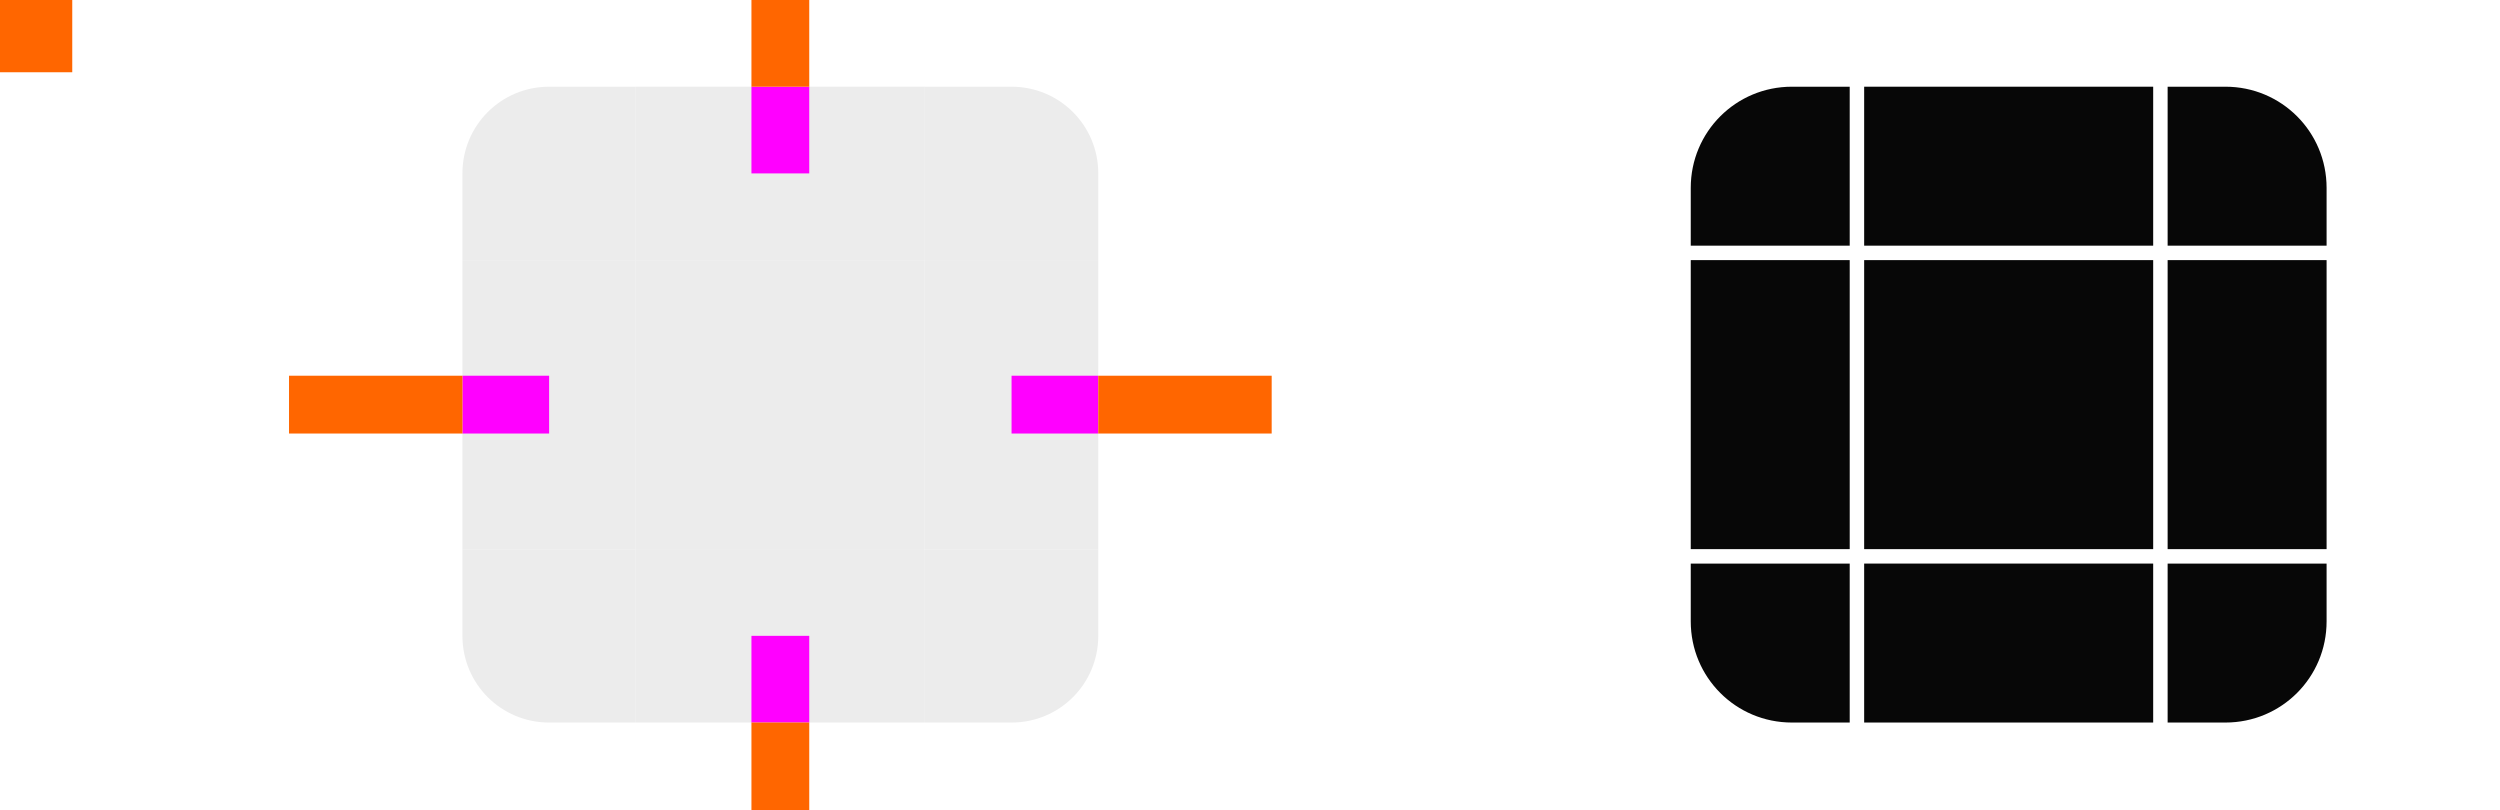
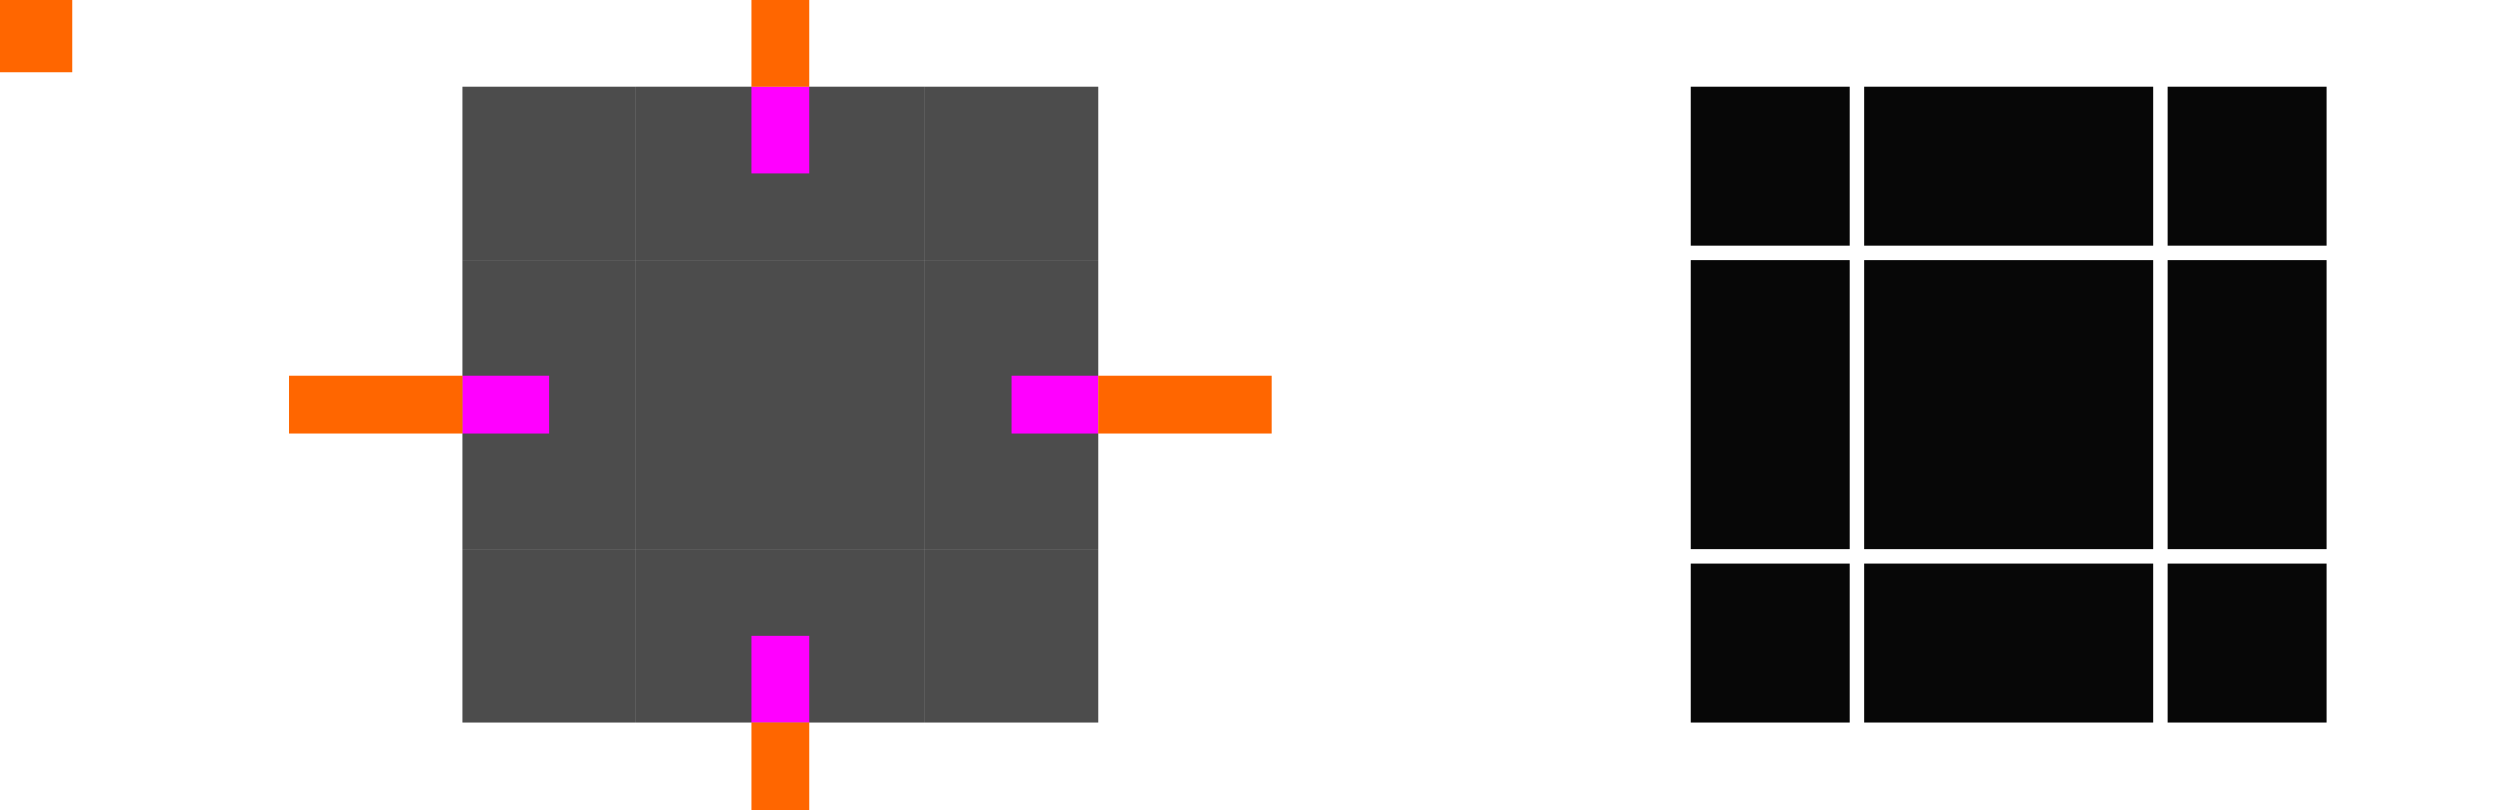
- <svg xmlns="http://www.w3.org/2000/svg" xmlns:xlink="http://www.w3.org/1999/xlink" width="173" height="56" version="1.1" viewBox="0 0 173 56" id="svg202">
-   <style id="current-color-scheme" type="text/css">.ColorScheme-Text {
+ <svg xmlns="http://www.w3.org/2000/svg" xmlns:xlink="http://www.w3.org/1999/xlink" id="svg202" viewBox="0 0 173 56" version="1.1" height="56" width="173">
+   <style type="text/css" id="current-color-scheme">.ColorScheme-Text {
        color:#31363b;
        stop-color:#31363b;
      }
      .ColorScheme-Background {
        color:#eff0f1;
        stop-color:#eff0f1;
      }
      .ColorScheme-Highlight {
        color:#3daee9;
        stop-color:#3daee9;
      }
      .ColorScheme-ViewText {
        color:#31363b;
        stop-color:#31363b;
      }
      .ColorScheme-ViewBackground {
        color:#fcfcfc;
        stop-color:#fcfcfc;
      }
      .ColorScheme-ViewHover {
        color:#93cee9;
        stop-color:#93cee9;
      }
      .ColorScheme-ViewFocus{
        color:#3daee9;
        stop-color:#3daee9;
      }
      .ColorScheme-ButtonText {
        color:#31363b;
        stop-color:#31363b;
      }
      .ColorScheme-ButtonBackground {
        color:#eff0f1;
        stop-color:#eff0f1;
      }
      .ColorScheme-ButtonHover {
        color:#93cee9;
        stop-color:#93cee9;
      }
      .ColorScheme-ButtonFocus{
        color:#3daee9;
        stop-color:#3daee9;
      }</style>
  <defs id="defs26">
    <linearGradient id="a">
-       <stop stop-opacity=".667" offset="0" id="stop3" />
-       <stop stop-opacity="0" offset="1" id="stop5" />
+       <stop id="stop3" offset="0" stop-opacity=".667" />
+       <stop id="stop5" offset="1" stop-opacity="0" />
    </linearGradient>
-     <linearGradient id="q" x1="-912.36" x2="-906.36" y1="-35" y2="-35" gradientUnits="userSpaceOnUse" xlink:href="#a" />
-     <linearGradient id="p" x1="15" x2="9" y1="12" y2="12" gradientUnits="userSpaceOnUse" xlink:href="#a" />
-     <radialGradient id="e" cx="22.2" cy="913.97" r="6" gradientTransform="rotate(-90.00001,-405.39,435.59)" gradientUnits="userSpaceOnUse" xlink:href="#a" />
-     <linearGradient id="o" x1="19" x2="19" y1="8" y2="2" gradientTransform="translate(58)" gradientUnits="userSpaceOnUse" xlink:href="#a" />
-     <linearGradient id="n" x1="55" x2="61" y1="12" y2="12" gradientUnits="userSpaceOnUse" xlink:href="#a" />
-     <radialGradient id="d" cx="53.893" cy="911.76" r="6" gradientTransform="translate(59.107,-903.77)" gradientUnits="userSpaceOnUse" xlink:href="#a" />
-     <linearGradient id="m" x1="51" x2="51" y1="8" y2="2" gradientTransform="translate(58)" gradientUnits="userSpaceOnUse" xlink:href="#a" />
-     <linearGradient id="l" x1="952.36" x2="958.36" y1="-35" y2="-35" gradientUnits="userSpaceOnUse" xlink:href="#a" />
-     <linearGradient id="k" x1="19" x2="19" y1="48" y2="54" gradientTransform="translate(58)" gradientUnits="userSpaceOnUse" xlink:href="#a" />
-     <radialGradient id="c" cx="7.643" cy="950.36" r="6" gradientTransform="rotate(-179.9999,40.3209,499.18)" gradientUnits="userSpaceOnUse" xlink:href="#a" />
-     <linearGradient id="j" x1="15" x2="9" y1="44" y2="44" gradientUnits="userSpaceOnUse" xlink:href="#a" />
-     <linearGradient id="i" x1="51" x2="51" y1="48" y2="54" gradientTransform="translate(58)" gradientUnits="userSpaceOnUse" xlink:href="#a" />
-     <radialGradient id="b" cx="54.25" cy="945.11" r="6" gradientTransform="matrix(2.1666e-7,1,-0.99999,2.1665e-7,1058.1,-6.2502)" gradientUnits="userSpaceOnUse" xlink:href="#a" />
-     <linearGradient id="h" x1="55" x2="61" y1="44" y2="44" gradientUnits="userSpaceOnUse" xlink:href="#a" />
-     <linearGradient id="g" x1="-15" x2="-9" y1="932.36" y2="932.36" gradientUnits="userSpaceOnUse" xlink:href="#a" />
-     <linearGradient id="f" x1="55" x2="61" y1="932.36" y2="932.36" gradientUnits="userSpaceOnUse" xlink:href="#a" />
-     <style type="text/css" id="style24">.ColorScheme-Text {
+     <linearGradient xlink:href="#a" gradientUnits="userSpaceOnUse" y2="-35" y1="-35" x2="-906.36" x1="-912.36" id="q" />
+     <linearGradient xlink:href="#a" gradientUnits="userSpaceOnUse" y2="12" y1="12" x2="9" x1="15" id="p" />
+     <radialGradient xlink:href="#a" gradientUnits="userSpaceOnUse" gradientTransform="rotate(-90.00001,-405.39,435.59)" r="6" cy="913.97" cx="22.2" id="e" />
+     <linearGradient xlink:href="#a" gradientUnits="userSpaceOnUse" gradientTransform="translate(58)" y2="2" y1="8" x2="19" x1="19" id="o" />
+     <linearGradient xlink:href="#a" gradientUnits="userSpaceOnUse" y2="12" y1="12" x2="61" x1="55" id="n" />
+     <radialGradient xlink:href="#a" gradientUnits="userSpaceOnUse" gradientTransform="translate(59.107,-903.77)" r="6" cy="911.76" cx="53.893" id="d" />
+     <linearGradient xlink:href="#a" gradientUnits="userSpaceOnUse" gradientTransform="translate(58)" y2="2" y1="8" x2="51" x1="51" id="m" />
+     <linearGradient xlink:href="#a" gradientUnits="userSpaceOnUse" y2="-35" y1="-35" x2="958.36" x1="952.36" id="l" />
+     <linearGradient xlink:href="#a" gradientUnits="userSpaceOnUse" gradientTransform="translate(58)" y2="54" y1="48" x2="19" x1="19" id="k" />
+     <radialGradient xlink:href="#a" gradientUnits="userSpaceOnUse" gradientTransform="rotate(-179.9999,40.3209,499.18)" r="6" cy="950.36" cx="7.643" id="c" />
+     <linearGradient xlink:href="#a" gradientUnits="userSpaceOnUse" y2="44" y1="44" x2="9" x1="15" id="j" />
+     <linearGradient xlink:href="#a" gradientUnits="userSpaceOnUse" gradientTransform="translate(58)" y2="54" y1="48" x2="51" x1="51" id="i" />
+     <radialGradient xlink:href="#a" gradientUnits="userSpaceOnUse" gradientTransform="matrix(2.1666e-7,1,-0.99999,2.1665e-7,1058.1,-6.2502)" r="6" cy="945.11" cx="54.25" id="b" />
+     <linearGradient xlink:href="#a" gradientUnits="userSpaceOnUse" y2="44" y1="44" x2="61" x1="55" id="h" />
+     <linearGradient xlink:href="#a" gradientUnits="userSpaceOnUse" y2="932.36" y1="932.36" x2="-9" x1="-15" id="g" />
+     <linearGradient xlink:href="#a" gradientUnits="userSpaceOnUse" y2="932.36" y1="932.36" x2="61" x1="55" id="f" />
+     <style id="style24" type="text/css">.ColorScheme-Text {
        color:#31363b;
      }
      .ColorScheme-Background {
        color:#eff0f1;
      }
      .ColorScheme-Highlight {
        color:#3daee9;
      }
      .ColorScheme-ViewText {
        color:#31363b;
      }
      .ColorScheme-ViewBackground {
        color:#fcfcfc;
      }
      .ColorScheme-ViewHover {
        color:#93cee9;
      }
      .ColorScheme-ViewFocus{
        color:#3daee9;
      }
      .ColorScheme-ButtonText {
        color:#31363b;
      }
      .ColorScheme-ButtonBackground {
        color:#eff0f1;
      }
      .ColorScheme-ButtonHover {
        color:#93cee9;
      }
      .ColorScheme-ButtonFocus{
        color:#3daee9;
      }</style>
-     <radialGradient xlink:href="#linearGradient4270" id="radialGradient1031" gradientUnits="userSpaceOnUse" gradientTransform="matrix(-1.8522317e-5,-3.666662,2.999999,-1.5154638e-5,-39.99854,1232.695)" cx="77" cy="12" fx="77" fy="12" r="6" />
+     <radialGradient r="6" fy="12" fx="77" cy="12" cx="77" gradientTransform="matrix(-1.8522317e-5,-3.666662,2.999999,-1.5154638e-5,-39.99854,1232.695)" gradientUnits="userSpaceOnUse" id="radialGradient1031" xlink:href="#linearGradient4270" />
    <linearGradient id="linearGradient4270">
-       <stop id="stop4272" offset="0" style="stop-color:#000000;stop-opacity:0.667" />
-       <stop id="stop4274" offset="1" style="stop-color:#000000;stop-opacity:0;" />
+       <stop style="stop-color:#000000;stop-opacity:0.667" offset="0" id="stop4272" />
+       <stop style="stop-color:#000000;stop-opacity:0;" offset="1" id="stop4274" />
    </linearGradient>
-     <radialGradient xlink:href="#linearGradient4270" id="radialGradient1025" gradientUnits="userSpaceOnUse" gradientTransform="matrix(-1.8522317e-5,-3.666662,2.999999,-1.5154638e-5,-39.99854,1232.695)" cx="77" cy="12" fx="77" fy="12" r="6" />
-     <radialGradient xlink:href="#linearGradient4270" id="radialGradient1019" gradientUnits="userSpaceOnUse" gradientTransform="matrix(-1.8522317e-5,-3.666662,2.999999,-1.5154638e-5,-39.99854,1232.695)" cx="77" cy="12" fx="77" fy="12" r="6" />
-     <linearGradient xlink:href="#linearGradient4270" id="linearGradient4950" gradientUnits="userSpaceOnUse" x1="51" y1="932.362" x2="60" y2="932.362" />
-     <linearGradient xlink:href="#linearGradient4270" id="linearGradient4948" gradientUnits="userSpaceOnUse" x1="-19" y1="932.362" x2="-10" y2="932.362" />
-     <linearGradient xlink:href="#linearGradient4270" id="linearGradient4934" gradientUnits="userSpaceOnUse" x1="948.362" y1="-35" x2="959.362" y2="-35" />
-     <radialGradient xlink:href="#linearGradient4270" id="radialGradient994" gradientUnits="userSpaceOnUse" gradientTransform="matrix(-1.8522317e-5,-3.666662,2.999999,-1.5154638e-5,-39.99854,1232.695)" cx="77" cy="12" fx="77" fy="12" r="6" />
-     <linearGradient xlink:href="#linearGradient4270" id="linearGradient4920" gradientUnits="userSpaceOnUse" x1="-916.362" y1="-35" x2="-905.362" y2="-35" gradientTransform="matrix(1.500003,0,0,1,458.1841,0)" />
+     <radialGradient r="6" fy="12" fx="77" cy="12" cx="77" gradientTransform="matrix(-1.8522317e-5,-3.666662,2.999999,-1.5154638e-5,-39.99854,1232.695)" gradientUnits="userSpaceOnUse" id="radialGradient1025" xlink:href="#linearGradient4270" />
+     <radialGradient r="6" fy="12" fx="77" cy="12" cx="77" gradientTransform="matrix(-1.8522317e-5,-3.666662,2.999999,-1.5154638e-5,-39.99854,1232.695)" gradientUnits="userSpaceOnUse" id="radialGradient1019" xlink:href="#linearGradient4270" />
+     <linearGradient y2="932.362" x2="60" y1="932.362" x1="51" gradientUnits="userSpaceOnUse" id="linearGradient4950" xlink:href="#linearGradient4270" />
+     <linearGradient y2="932.362" x2="-10" y1="932.362" x1="-19" gradientUnits="userSpaceOnUse" id="linearGradient4948" xlink:href="#linearGradient4270" />
+     <linearGradient y2="-35" x2="959.362" y1="-35" x1="948.362" gradientUnits="userSpaceOnUse" id="linearGradient4934" xlink:href="#linearGradient4270" />
+     <radialGradient r="6" fy="12" fx="77" cy="12" cx="77" gradientTransform="matrix(-1.8522317e-5,-3.666662,2.999999,-1.5154638e-5,-39.99854,1232.695)" gradientUnits="userSpaceOnUse" id="radialGradient994" xlink:href="#linearGradient4270" />
+     <linearGradient gradientTransform="matrix(1.500003,0,0,1,458.1841,0)" y2="-35" x2="-905.362" y1="-35" x1="-916.362" gradientUnits="userSpaceOnUse" id="linearGradient4920" xlink:href="#linearGradient4270" />
  </defs>
-   <g id="shadow-topleft" transform="translate(48.00003,-932.3622)" style="opacity:0">
-     <path style="opacity:0.9;fill:url(#radialGradient994);fill-opacity:1;fill-rule:evenodd;stroke:none;stroke-width:2px;stroke-linecap:butt;stroke-linejoin:miter;stroke-opacity:1" d="m -28,926.362 v 24 h 12 c 0,-6.648 5.352,-12 12,-12 v -12 z" id="path4828" />
+   <g style="opacity:0" transform="translate(48.00003,-932.3622)" id="shadow-topleft">
+     <path id="path4828" d="m -28,926.362 v 24 h 12 c 0,-6.648 5.352,-12 12,-12 v -12 z" style="opacity:0.9;fill:url(#radialGradient994);fill-opacity:1;fill-rule:evenodd;stroke:none;stroke-width:2px;stroke-linecap:butt;stroke-linejoin:miter;stroke-opacity:1" />
  </g>
-   <rect style="fill:#ff6600" x="0" height="5" width="5" y="-1.4648437e-05" id="hint-tile-center" />
-   <g id="top" transform="matrix(0.6250009,0,0,1.999996,32.12496,-1814.721)">
-     <rect y="-51" x="-916.362" height="32" width="6" id="rect4152" style="color:#eff0f1;opacity:1;fill:#ececec;fill-opacity:1;stroke:none" transform="matrix(0,-1,-1,0,0,0)" class="ColorScheme-Background" />
+   <rect id="hint-tile-center" y="-1.4648437e-05" width="5" height="5" x="0" style="fill:#ff6600" />
+   <g transform="matrix(0.6250009,0,0,1.999996,32.12496,-1814.721)" id="top">
+     <rect class="ColorScheme-Background" transform="matrix(0,-1,-1,0,0,0)" style="color:#eff0f1;opacity:0.7;fill:#000000;fill-opacity:1;stroke:none" id="rect4152" width="6" height="32" x="-916.362" y="-51" />
  </g>
-   <g id="topleft" transform="translate(19,-904.3622)">
-     <path style="opacity:1;fill:#ececec;fill-opacity:1;stroke:none;stroke-width:2" d="M 38 6 C 34.676 6 32 8.676 32 12 L 32 18 L 44 18 L 44 6 L 38 6 z " transform="translate(-19,904.3622)" id="rect4159" />
+   <g transform="translate(19,-904.3622)" id="topleft">
+     <path transform="translate(-19,904.3622)" d="M 32 6 L 32 12 L 32 18 L 44 18 L 44 6 L 38 6 L 32 6 z " style="opacity:0.7;fill:#000000;fill-opacity:1;stroke:none;stroke-width:2" id="rect4159" />
  </g>
-   <g id="bottom" transform="matrix(0.6250009,0,0,2.000004,32.12496,-1858.728)">
-     <rect transform="rotate(90)" style="color:#eff0f1;opacity:1;fill:#ececec;fill-opacity:1;stroke:none" id="rect4148" width="6" height="32" x="948.362" y="-51" class="ColorScheme-Background" />
+   <g transform="matrix(0.6250009,0,0,2.000004,32.12496,-1858.728)" id="bottom">
+     <rect class="ColorScheme-Background" y="-51" x="948.362" height="32" width="6" id="rect4148" style="color:#eff0f1;opacity:0.7;fill:#000000;fill-opacity:1;stroke:none" transform="rotate(90)" />
  </g>
-   <g id="left" transform="matrix(1.999999,0,0,0.6249986,6.000003,-554.725)">
-     <rect transform="scale(-1,1)" style="color:#eff0f1;opacity:1;fill:#ececec;fill-opacity:1;stroke:none" id="rect4144" width="6" height="32" x="-19" y="916.362" class="ColorScheme-Background" />
+   <g transform="matrix(1.999999,0,0,0.6249986,6.000003,-554.725)" id="left">
+     <rect class="ColorScheme-Background" y="916.362" x="-19" height="32" width="6" id="rect4144" style="color:#eff0f1;opacity:0.7;fill:#000000;fill-opacity:1;stroke:none" transform="scale(-1,1)" />
  </g>
-   <g id="right" transform="matrix(1.999998,0,0,0.6249986,-37.99984,-554.725)">
-     <rect y="916.362" x="51" height="32" width="6" id="rect4140" style="color:#eff0f1;opacity:1;fill:#ececec;fill-opacity:1;stroke:none" class="ColorScheme-Background" />
+   <g transform="matrix(1.999998,0,0,0.6249986,-37.99984,-554.725)" id="right">
+     <rect class="ColorScheme-Background" style="color:#eff0f1;opacity:0.7;fill:#000000;fill-opacity:1;stroke:none" id="rect4140" width="6" height="32" x="51" y="916.362" />
  </g>
-   <rect class="ColorScheme-Background" y="18" x="44" height="20" width="20" id="center" style="color:#eff0f1;opacity:1;fill:#ececec;fill-opacity:1;stroke:none;stroke-width:0.625" />
-   <rect style="fill:#ff00ff;fill-opacity:1;stroke:none;stroke-width:1" id="hint-top-margin" width="4" height="6" x="52" y="6" />
-   <rect y="44" x="52" height="6" width="4" id="hint-bottom-margin" style="fill:#ff00ff;fill-opacity:1;stroke:none;stroke-width:1" />
-   <rect y="-76" x="26" height="6" width="4" id="hint-right-margin" style="fill:#ff00ff;fill-opacity:1;stroke:none;stroke-width:1" transform="rotate(90)" />
-   <rect style="fill:#ff00ff;fill-opacity:1;stroke:none;stroke-width:1" id="hint-left-margin" width="4" height="6" x="26" y="-38" transform="rotate(90)" />
-   <g id="shadow-top" transform="matrix(0.625,0,0,1.333333,32.12501,-1203.816)" style="opacity:0">
-     <rect transform="matrix(0,-1,-1,0,0,0)" style="opacity:1;fill:none;fill-opacity:1;stroke:none" id="rect4820" width="6" height="32" x="-916.362" y="-51" />
-     <rect transform="matrix(0,-1,-1,0,0,0)" style="opacity:0.9;fill:url(#linearGradient4920);fill-opacity:1;stroke:none;stroke-width:1.225" id="rect4822" width="9" height="32" x="-907.362" y="-51" />
-     <rect y="-51" x="-911.362" height="32" width="1" id="rect4824" style="opacity:1;fill:none;fill-opacity:1;stroke:none" transform="matrix(0,-1,-1,0,0,0)" />
+   <rect style="color:#eff0f1;opacity:0.7;fill:#000000;fill-opacity:1;stroke:none;stroke-width:0.625" id="center" width="20" height="20" x="44" y="18" class="ColorScheme-Background" />
+   <rect y="6" x="52" height="6" width="4" id="hint-top-margin" style="fill:#ff00ff;fill-opacity:1;stroke:none;stroke-width:1" />
+   <rect style="fill:#ff00ff;fill-opacity:1;stroke:none;stroke-width:1" id="hint-bottom-margin" width="4" height="6" x="52" y="44" />
+   <rect transform="rotate(90)" style="fill:#ff00ff;fill-opacity:1;stroke:none;stroke-width:1" id="hint-right-margin" width="4" height="6" x="26" y="-76" />
+   <rect transform="rotate(90)" y="-38" x="26" height="6" width="4" id="hint-left-margin" style="fill:#ff00ff;fill-opacity:1;stroke:none;stroke-width:1" />
+   <g style="opacity:0" transform="matrix(0.625,0,0,1.333333,32.12501,-1203.816)" id="shadow-top">
+     <rect y="-51" x="-916.362" height="32" width="6" id="rect4820" style="opacity:1;fill:none;fill-opacity:1;stroke:none" transform="matrix(0,-1,-1,0,0,0)" />
+     <rect y="-51" x="-907.362" height="32" width="9" id="rect4822" style="opacity:0.9;fill:url(#linearGradient4920);fill-opacity:1;stroke:none;stroke-width:1.225" transform="matrix(0,-1,-1,0,0,0)" />
+     <rect transform="matrix(0,-1,-1,0,0,0)" style="opacity:1;fill:none;fill-opacity:1;stroke:none" id="rect4824" width="1" height="32" x="-911.362" y="-51" />
  </g>
-   <g id="shadow-bottom" transform="matrix(0.625,0,0,2,32.12501,-1858.724)" style="opacity:0">
-     <rect y="-51" x="948.362" height="32" width="6" id="rect4856" style="opacity:1;fill:none;fill-opacity:1;stroke:none" transform="rotate(90)" />
-     <rect y="-51" x="954.362" height="32" width="6" id="rect4858" style="opacity:0.9;fill:url(#linearGradient4934);fill-opacity:1;stroke:none" transform="rotate(90)" />
-     <rect transform="rotate(90)" style="opacity:1;fill:none;fill-opacity:1;stroke:none" id="rect4860" width="1" height="32" x="953.362" y="-51" />
+   <g style="opacity:0" transform="matrix(0.625,0,0,2,32.12501,-1858.724)" id="shadow-bottom">
+     <rect transform="rotate(90)" style="opacity:1;fill:none;fill-opacity:1;stroke:none" id="rect4856" width="6" height="32" x="948.362" y="-51" />
+     <rect transform="rotate(90)" style="opacity:0.9;fill:url(#linearGradient4934);fill-opacity:1;stroke:none" id="rect4858" width="6" height="32" x="954.362" y="-51" />
+     <rect y="-51" x="953.362" height="32" width="1" id="rect4860" style="opacity:1;fill:none;fill-opacity:1;stroke:none" transform="rotate(90)" />
  </g>
-   <g id="shadow-left" transform="matrix(2,0,0,0.6250013,5.999997,-554.7276)" style="opacity:0">
-     <rect y="916.362" x="-19" height="32" width="6" id="rect4892" style="opacity:1;fill:none;fill-opacity:1;stroke:none" transform="scale(-1,1)" />
-     <rect y="916.362" x="-13" height="32" width="6" id="rect4894" style="opacity:0.9;fill:url(#linearGradient4948);fill-opacity:1;stroke:none" transform="scale(-1,1)" />
-     <rect transform="scale(-1,1)" style="opacity:1;fill:none;fill-opacity:1;stroke:none" id="rect4896" width="1" height="32" x="-14" y="916.362" />
+   <g style="opacity:0" transform="matrix(2,0,0,0.6250013,5.999997,-554.7276)" id="shadow-left">
+     <rect transform="scale(-1,1)" style="opacity:1;fill:none;fill-opacity:1;stroke:none" id="rect4892" width="6" height="32" x="-19" y="916.362" />
+     <rect transform="scale(-1,1)" style="opacity:0.9;fill:url(#linearGradient4948);fill-opacity:1;stroke:none" id="rect4894" width="6" height="32" x="-13" y="916.362" />
+     <rect y="916.362" x="-14" height="32" width="1" id="rect4896" style="opacity:1;fill:none;fill-opacity:1;stroke:none" transform="scale(-1,1)" />
  </g>
-   <g id="shadow-right" transform="matrix(2,0,0,0.6250017,-37.99997,-554.7279)" style="opacity:0">
-     <rect style="opacity:1;fill:none;fill-opacity:1;stroke:none" id="rect4900" width="6" height="32" x="51" y="916.362" />
-     <rect style="opacity:0.9;fill:url(#linearGradient4950);fill-opacity:1;stroke:none" id="rect4902" width="6" height="32" x="57" y="916.362" />
-     <rect y="916.362" x="56" height="32" width="1" id="rect4904" style="opacity:1;fill:none;fill-opacity:1;stroke:none" />
+   <g style="opacity:0" transform="matrix(2,0,0,0.6250017,-37.99997,-554.7279)" id="shadow-right">
+     <rect y="916.362" x="51" height="32" width="6" id="rect4900" style="opacity:1;fill:none;fill-opacity:1;stroke:none" />
+     <rect y="916.362" x="57" height="32" width="6" id="rect4902" style="opacity:0.9;fill:url(#linearGradient4950);fill-opacity:1;stroke:none" />
+     <rect style="opacity:1;fill:none;fill-opacity:1;stroke:none" id="rect4904" width="1" height="32" x="56" y="916.362" />
  </g>
-   <rect y="-6" x="52" height="12" width="4" id="shadow-hint-top-margin" style="fill:#ff6600;fill-opacity:1;stroke:none;stroke-width:1.414" />
-   <rect style="fill:#ff6600;fill-opacity:1;stroke:none;stroke-width:1.414" id="shadow-hint-bottom-margin" width="4" height="12" x="52" y="50" />
-   <rect transform="rotate(90)" style="fill:#ff6600;fill-opacity:1;stroke:none;stroke-width:1.414" id="shadow-hint-right-margin" width="4" height="12" x="26" y="-88" />
-   <rect transform="rotate(90)" y="-32" x="26" height="12" width="4" id="shadow-hint-left-margin" style="fill:#ff6600;fill-opacity:1;stroke:none;stroke-width:1.414" />
-   <g id="mask-top" transform="matrix(0.6250002,0,0,0.9166668,117.125,-828.4988)">
-     <rect transform="matrix(0,-1,-1,0,0,0)" style="opacity:0.97;fill:#000000;fill-opacity:1;stroke:none;stroke-width:1.549" id="rect4265" width="12" height="32" x="-922.362" y="-51" />
+   <rect style="fill:#ff6600;fill-opacity:1;stroke:none;stroke-width:1.414" id="shadow-hint-top-margin" width="4" height="12" x="52" y="-6" />
+   <rect y="50" x="52" height="12" width="4" id="shadow-hint-bottom-margin" style="fill:#ff6600;fill-opacity:1;stroke:none;stroke-width:1.414" />
+   <rect y="-88" x="26" height="12" width="4" id="shadow-hint-right-margin" style="fill:#ff6600;fill-opacity:1;stroke:none;stroke-width:1.414" transform="rotate(90)" />
+   <rect style="fill:#ff6600;fill-opacity:1;stroke:none;stroke-width:1.414" id="shadow-hint-left-margin" width="4" height="12" x="26" y="-32" transform="rotate(90)" />
+   <g transform="matrix(0.6250002,0,0,0.9166668,117.125,-828.4988)" id="mask-top">
+     <rect y="-51" x="-922.362" height="32" width="12" id="rect4265" style="opacity:0.97;fill:#000000;fill-opacity:1;stroke:none;stroke-width:1.549" transform="matrix(0,-1,-1,0,0,0)" />
  </g>
-   <g id="mask-topleft" transform="matrix(1.1,0,0,1.1,102.7,-995.3984)">
-     <path style="opacity:0.97;fill:#000000;fill-opacity:1;stroke-width:2.2" d="M 124 6 C 120.122 6 117 9.122 117 13 L 117 17 L 128 17 L 128 6 L 124 6 z " transform="matrix(0.9090909,0,0,0.9090909,-93.36364,904.9076)" id="path4277" />
+   <g transform="matrix(1.1,0,0,1.1,102.7,-995.3984)" id="mask-topleft">
+     <path transform="matrix(0.9090909,0,0,0.9090909,-93.36364,904.9076)" d="M 117 6 L 117 13 L 117 17 L 128 17 L 128 6 L 124 6 L 117 6 z " style="opacity:0.97;fill:#000000;fill-opacity:1;stroke-width:2.2" id="path4277" />
  </g>
-   <g id="mask-bottom" transform="matrix(0.6250002,0,0,1.100002,117.125,-999.8009)">
-     <rect y="-51" x="944.362" height="32" width="10" id="rect4291" style="opacity:0.97;fill:#000000;fill-opacity:1;stroke:none;stroke-width:1.414" transform="rotate(90)" />
+   <g transform="matrix(0.6250002,0,0,1.100002,117.125,-999.8009)" id="mask-bottom">
+     <rect transform="rotate(90)" style="opacity:0.97;fill:#000000;fill-opacity:1;stroke:none;stroke-width:1.414" id="rect4291" width="10" height="32" x="944.362" y="-51" />
  </g>
-   <g id="mask-left" transform="matrix(0.9166666,0,0,1,105.0833,-904.3622)">
-     <rect y="922.362" x="-25" height="20" width="12" id="rect4317" style="opacity:0.97;fill:#000000;fill-opacity:1;stroke:none;stroke-width:1.225" transform="scale(-1,1)" />
+   <g transform="matrix(0.9166666,0,0,1,105.0833,-904.3622)" id="mask-left">
+     <rect transform="scale(-1,1)" style="opacity:0.97;fill:#000000;fill-opacity:1;stroke:none;stroke-width:1.225" id="rect4317" width="12" height="20" x="-25" y="922.362" />
  </g>
-   <g id="mask-right" transform="matrix(1.1,0,0,0.6250017,98.29999,-554.7279)">
-     <rect style="opacity:0.97;fill:#000000;fill-opacity:1;stroke:none;stroke-width:1.414" id="rect4323" width="10" height="32" x="47" y="916.362" />
+   <g transform="matrix(1.1,0,0,0.6250017,98.29999,-554.7279)" id="mask-right">
+     <rect y="916.362" x="47" height="32" width="10" id="rect4323" style="opacity:0.97;fill:#000000;fill-opacity:1;stroke:none;stroke-width:1.414" />
  </g>
-   <rect style="opacity:0.97;fill:#000000;fill-opacity:1;stroke:none;stroke-width:0.625" id="mask-center" width="20" height="20" x="129" y="18" />
-   <g transform="matrix(-1,0,0,1,59.99996,-932.3622)" id="shadow-topright" style="opacity:0">
-     <path id="path1015" d="m -28,926.362 v 24 h 12 c 0,-6.648 5.352,-12 12,-12 v -12 z" style="opacity:0.9;fill:url(#radialGradient1019);fill-opacity:1;fill-rule:evenodd;stroke:none;stroke-width:2px;stroke-linecap:butt;stroke-linejoin:miter;stroke-opacity:1" />
+   <rect y="18" x="129" height="20" width="20" id="mask-center" style="opacity:0.97;fill:#000000;fill-opacity:1;stroke:none;stroke-width:0.625" />
+   <g style="opacity:0" id="shadow-topright" transform="matrix(-1,0,0,1,59.99996,-932.3622)">
+     <path style="opacity:0.9;fill:url(#radialGradient1019);fill-opacity:1;fill-rule:evenodd;stroke:none;stroke-width:2px;stroke-linecap:butt;stroke-linejoin:miter;stroke-opacity:1" d="m -28,926.362 v 24 h 12 c 0,-6.648 5.352,-12 12,-12 v -12 z" id="path1015" />
  </g>
-   <g transform="matrix(1,0,0,-1,48.00003,988.3621)" id="shadow-bottomleft" style="opacity:0">
-     <path id="path1021" d="m -28,926.362 v 24 h 12 c 0,-6.648 5.352,-12 12,-12 v -12 z" style="opacity:0.9;fill:url(#radialGradient1025);fill-opacity:1;fill-rule:evenodd;stroke:none;stroke-width:2px;stroke-linecap:butt;stroke-linejoin:miter;stroke-opacity:1" />
+   <g style="opacity:0" id="shadow-bottomleft" transform="matrix(1,0,0,-1,48.00003,988.3621)">
+     <path style="opacity:0.9;fill:url(#radialGradient1025);fill-opacity:1;fill-rule:evenodd;stroke:none;stroke-width:2px;stroke-linecap:butt;stroke-linejoin:miter;stroke-opacity:1" d="m -28,926.362 v 24 h 12 c 0,-6.648 5.352,-12 12,-12 v -12 z" id="path1021" />
  </g>
-   <g transform="rotate(-180,29.99999,494.1811)" id="shadow-bottomright" style="opacity:0">
-     <path id="path1027" d="m -28,926.362 v 24 h 12 c 0,-6.648 5.352,-12 12,-12 v -12 z" style="opacity:0.9;fill:url(#radialGradient1031);fill-opacity:1;fill-rule:evenodd;stroke:none;stroke-width:2px;stroke-linecap:butt;stroke-linejoin:miter;stroke-opacity:1" />
+   <g style="opacity:0" id="shadow-bottomright" transform="rotate(-180,29.99999,494.1811)">
+     <path style="opacity:0.9;fill:url(#radialGradient1031);fill-opacity:1;fill-rule:evenodd;stroke:none;stroke-width:2px;stroke-linecap:butt;stroke-linejoin:miter;stroke-opacity:1" d="m -28,926.362 v 24 h 12 c 0,-6.648 5.352,-12 12,-12 v -12 z" id="path1027" />
  </g>
-   <rect style="color:#eff0f1;opacity:0;fill:#1a1a1a;fill-opacity:1;stroke:none;stroke-width:0.625" id="shadow-center" width="20" height="20" x="45" y="68.866" class="ColorScheme-Background" />
-   <use x="0" y="0" xlink:href="#topleft" id="topright" transform="matrix(-1,0,0,1,108,0)" width="100%" height="100%" />
-   <use x="0" y="0" xlink:href="#topleft" id="bottomleft" transform="matrix(1,0,0,-1,9.2939377e-7,56.00001)" width="100%" height="100%" />
-   <use x="0" y="0" xlink:href="#topleft" id="bottomright" transform="rotate(-180,54,28.00001)" width="100%" height="100%" />
-   <use x="0" y="0" xlink:href="#mask-topleft" id="mask-topright" transform="matrix(-1,0,0,1,278,-2.0170001e-6)" width="100%" height="100%" />
-   <use x="0" y="0" xlink:href="#mask-topleft" id="mask-bottomleft" transform="matrix(1,0,0,-1,-5.28e-7,56)" width="100%" height="100%" />
-   <use x="0" y="0" xlink:href="#mask-topleft" id="mask-bottomright" transform="rotate(-180,139,28)" width="100%" height="100%" />
+   <rect class="ColorScheme-Background" y="68.866" x="45" height="20" width="20" id="shadow-center" style="color:#eff0f1;opacity:0;fill:#1a1a1a;fill-opacity:1;stroke:none;stroke-width:0.625" />
+   <use height="100%" width="100%" transform="matrix(-1,0,0,1,108,0)" id="topright" xlink:href="#topleft" y="0" x="0" />
+   <use height="100%" width="100%" transform="matrix(1,0,0,-1,9.2939377e-7,56.00001)" id="bottomleft" xlink:href="#topleft" y="0" x="0" />
+   <use height="100%" width="100%" transform="rotate(-180,54,28.00001)" id="bottomright" xlink:href="#topleft" y="0" x="0" />
+   <use height="100%" width="100%" transform="matrix(-1,0,0,1,278,-2.0170001e-6)" id="mask-topright" xlink:href="#mask-topleft" y="0" x="0" />
+   <use height="100%" width="100%" transform="matrix(1,0,0,-1,-5.28e-7,56)" id="mask-bottomleft" xlink:href="#mask-topleft" y="0" x="0" />
+   <use height="100%" width="100%" transform="rotate(-180,139,28)" id="mask-bottomright" xlink:href="#mask-topleft" y="0" x="0" />
</svg>
